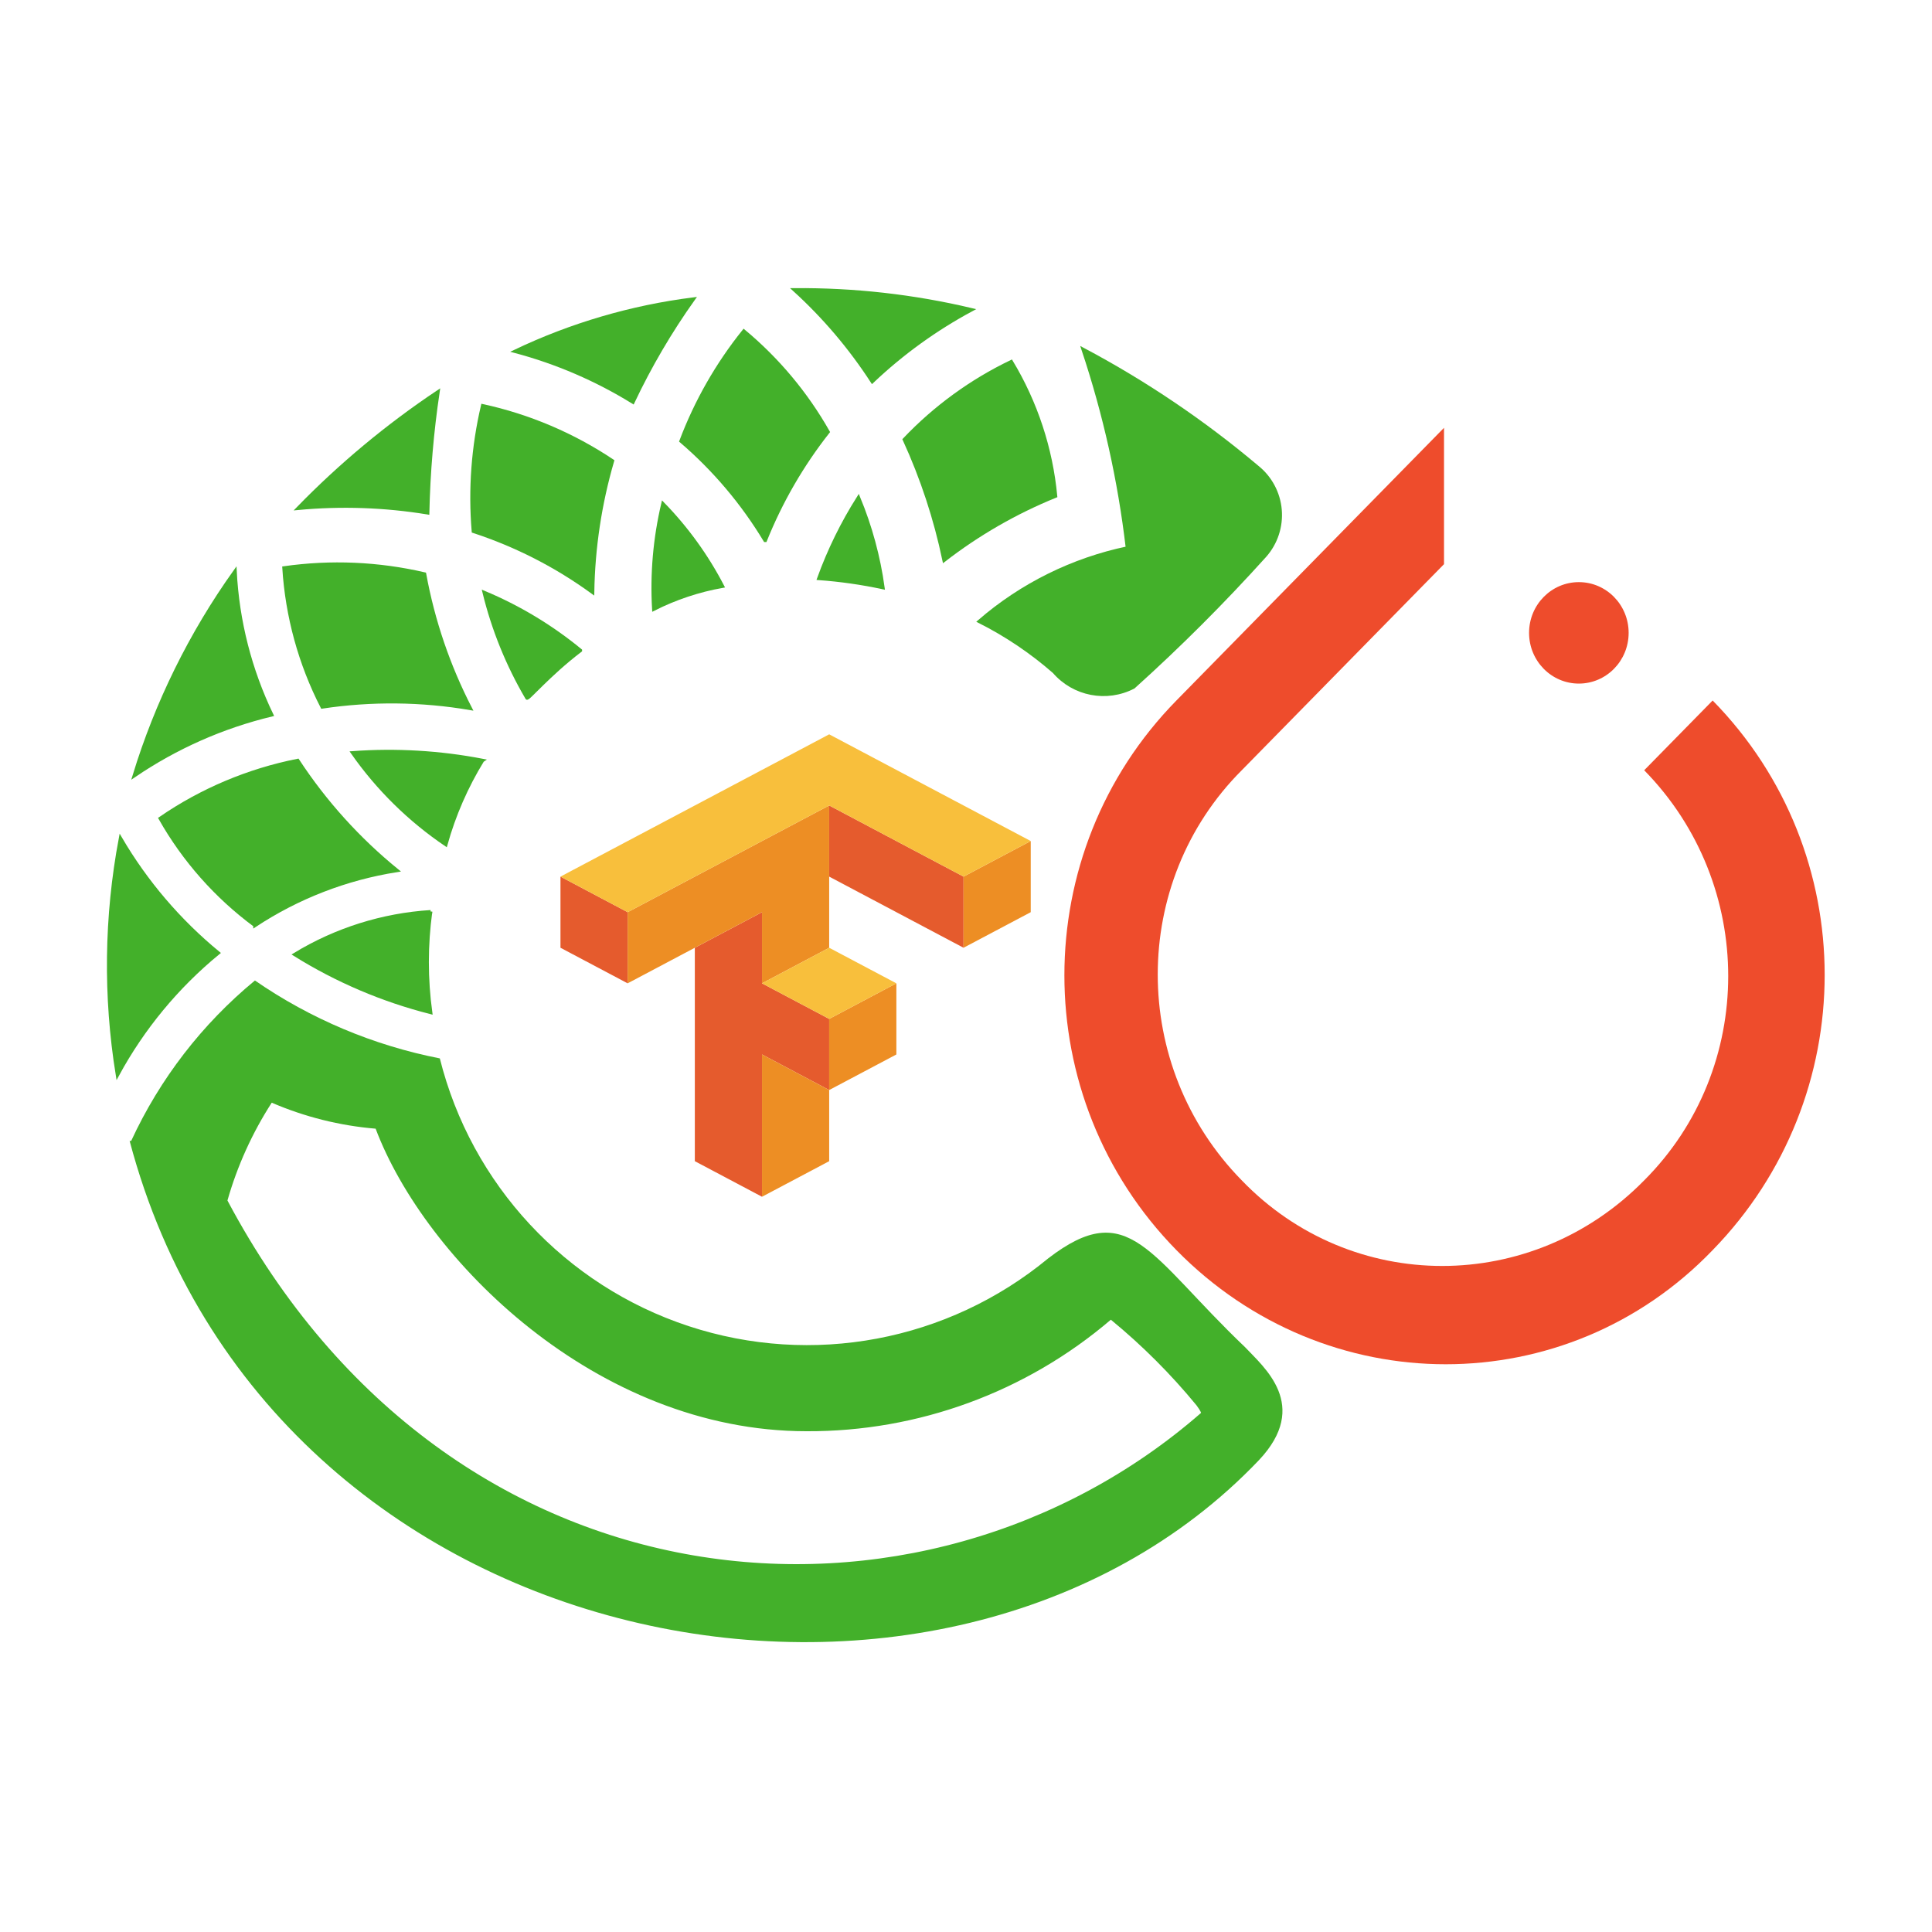
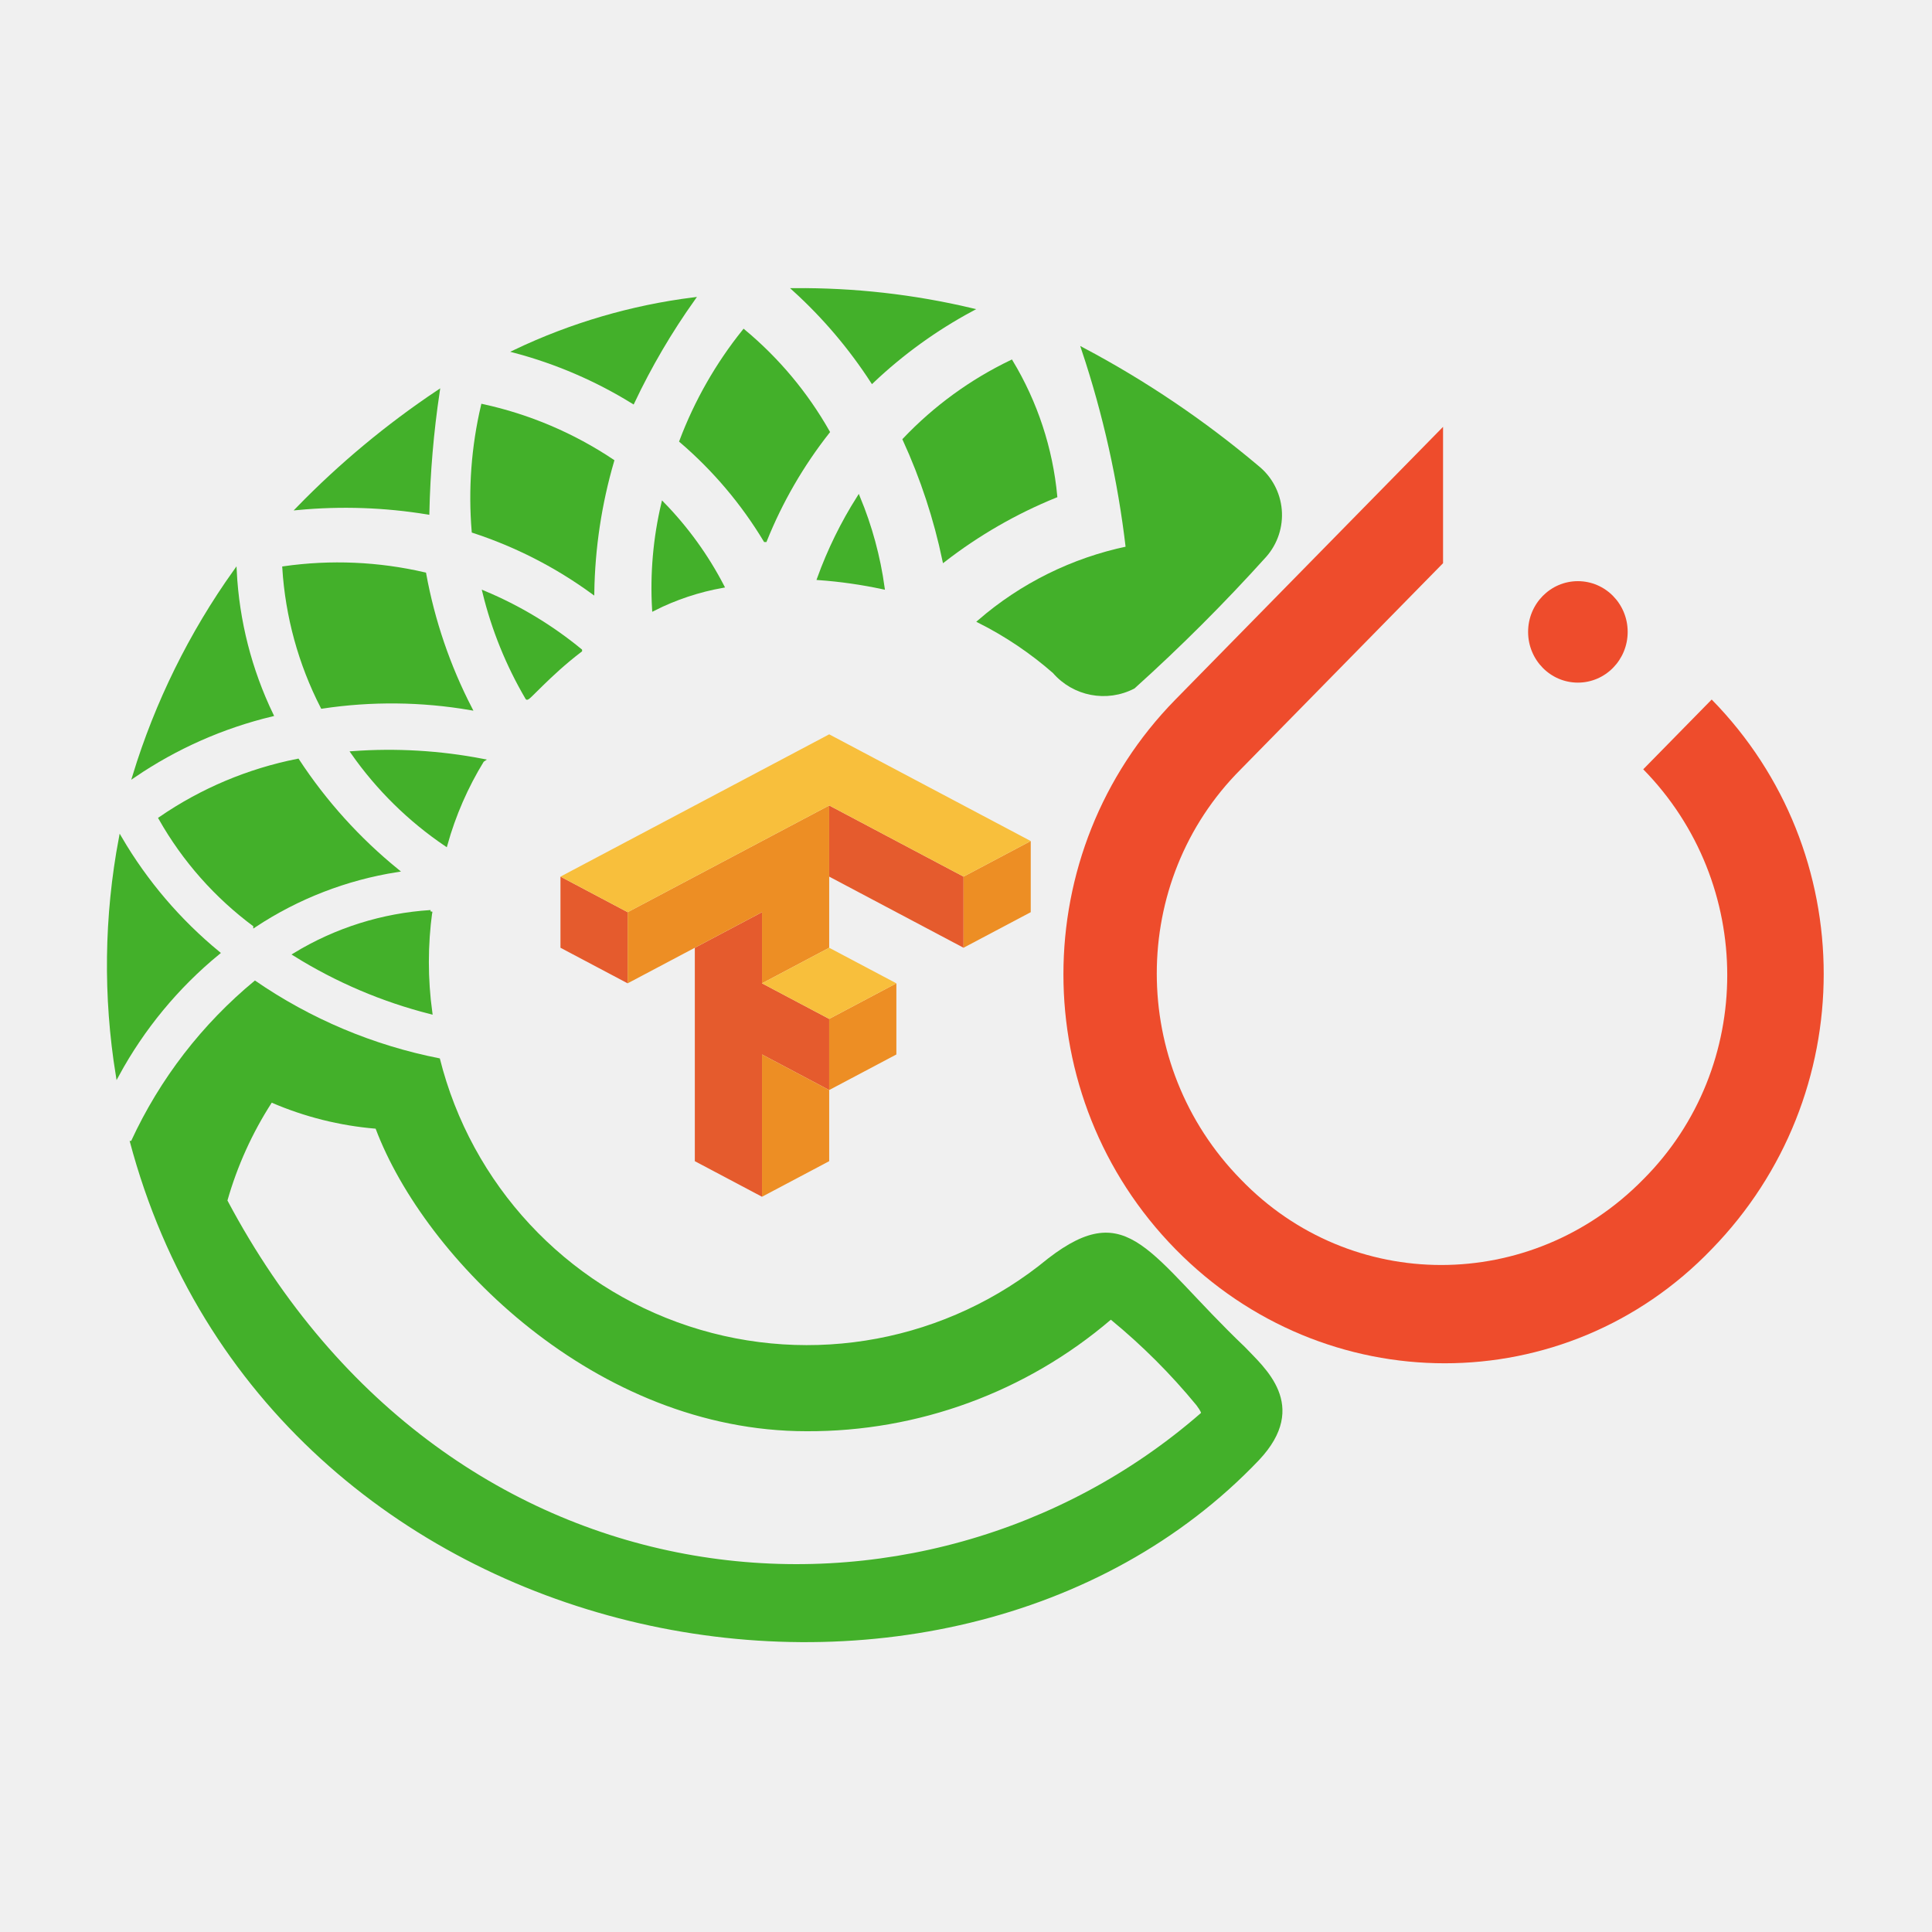
<svg xmlns="http://www.w3.org/2000/svg" version="1.1" width="1000" height="1000" viewBox="0 0 1000 1000" xml:space="preserve">
  <defs>
</defs>
-   <rect x="0" y="0" width="100%" height="100%" fill="#ffffff" />
-   <g transform="matrix(1 0 0 1 360 500)" id="272105">
+   <rect x="0" y="0" width="100%" height="100%" fill="rgba(255,255,255,0)" />
+   <g transform="matrix(1 0 0 1 360 500)" id="390974">
    <g style="" vector-effect="non-scaling-stroke">
-       <g transform="matrix(25 0 0 25 -3.985 -211.9873)">
+       <g transform="matrix(25 0 0 25 -3.985 -211.9873)" id="851712">
        <path style="stroke: rgb(67,176,42); stroke-width: 0.069; stroke-dasharray: none; stroke-linecap: butt; stroke-dashoffset: 0; stroke-linejoin: miter; stroke-miterlimit: 4; is-custom-font: none; font-file-url: none; fill: rgb(67,176,42); fill-rule: evenodd; opacity: 1;" transform=" translate(-15.8406, -7.5205)" d="M 16.559 8.137 a 7.2 7.2 0 0 0 -1.234 -1.708 a 7.586 7.586 0 0 0 -0.19 2.183 a 5.161 5.161 0 0 1 1.424 -0.475 Z" stroke-linecap="round" />
      </g>
-       <g transform="matrix(25 0 0 25 -84.4873 -165.9992)">
+       <g transform="matrix(25 0 0 25 -84.4873 -165.9992)" id="382921">
        <path style="stroke: rgb(67,176,42); stroke-width: 0.069; stroke-dasharray: none; stroke-linecap: butt; stroke-dashoffset: 0; stroke-linejoin: miter; stroke-miterlimit: 4; is-custom-font: none; font-file-url: none; fill: rgb(67,176,42); fill-rule: evenodd; opacity: 1;" transform=" translate(-12.6205, -9.36)" d="M 13.617 9.466 a 7.992 7.992 0 0 0 -1.993 -1.2 a 8.123 8.123 0 0 0 0.885 2.183 c 0 0.063 0.443 -0.475 1.108 -0.981 Z" stroke-linecap="round" />
      </g>
-       <g transform="matrix(25 0 0 25 30.5627 -274.4748)">
+       <g transform="matrix(25 0 0 25 30.5627 -274.4748)" id="334074">
        <path style="stroke: rgb(67,176,42); stroke-width: 0.069; stroke-dasharray: none; stroke-linecap: butt; stroke-dashoffset: 0; stroke-linejoin: miter; stroke-miterlimit: 4; is-custom-font: none; font-file-url: none; fill: rgb(67,176,42); fill-rule: evenodd; opacity: 1;" transform=" translate(-17.2225, -5.021)" d="M 17.445 7.188 a 9.143 9.143 0 0 1 1.3 -2.246 A 7.585 7.585 0 0 0 17 2.854 a 8.35 8.35 0 0 0 -1.3 2.278 a 8.451 8.451 0 0 1 1.74 2.056 Z" stroke-linecap="round" />
      </g>
-       <g transform="matrix(25 0 0 25 -143.8499 -86.9417)">
+       <g transform="matrix(25 0 0 25 -143.8499 -86.9417)" id="247788">
        <path style="stroke: rgb(67,176,42); stroke-width: 0.069; stroke-dasharray: none; stroke-linecap: butt; stroke-dashoffset: 0; stroke-linejoin: miter; stroke-miterlimit: 4; is-custom-font: none; font-file-url: none; fill: rgb(67,176,42); fill-rule: evenodd; opacity: 1;" transform=" translate(-10.246, -12.5223)" d="M 11.592 11.744 h 0 A 10.276 10.276 0 0 0 8.9 11.586 a 7.478 7.478 0 0 0 1.93 1.9 a 6.858 6.858 0 0 1 0.759 -1.74 Z" stroke-linecap="round" />
      </g>
-       <g transform="matrix(25 0 0 25 -215.7873 -63.6874)">
+       <g transform="matrix(25 0 0 25 -215.7873 -63.6874)" id="411480">
        <path style="stroke: rgb(67,176,42); stroke-width: 0.069; stroke-dasharray: none; stroke-linecap: butt; stroke-dashoffset: 0; stroke-linejoin: miter; stroke-miterlimit: 4; is-custom-font: none; font-file-url: none; fill: rgb(67,176,42); fill-rule: evenodd; opacity: 1;" transform=" translate(-7.3685, -13.4525)" d="M 6.878 15.161 A 7.44 7.44 0 0 1 9.82 14.022 a 10.019 10.019 0 0 1 -2.056 -2.278 a 7.639 7.639 0 0 0 -2.847 1.2 a 7.11 7.11 0 0 0 1.961 2.215 Z" stroke-linecap="round" />
      </g>
-       <g transform="matrix(25 0 0 25 -172.2873 -2.0498)">
+       <g transform="matrix(25 0 0 25 -172.2873 -2.0498)" id="640734">
        <path style="stroke: rgb(67,176,42); stroke-width: 0.069; stroke-dasharray: none; stroke-linecap: butt; stroke-dashoffset: 0; stroke-linejoin: miter; stroke-miterlimit: 4; is-custom-font: none; font-file-url: none; fill: rgb(67,176,42); fill-rule: evenodd; opacity: 1;" transform=" translate(-9.1085, -15.918)" d="M 10.516 14.876 a 6.16 6.16 0 0 0 -2.815 0.886 a 9.936 9.936 0 0 0 2.815 1.2 h 0 a 7.683 7.683 0 0 1 0 -2.088 Z" stroke-linecap="round" />
      </g>
-       <g transform="matrix(25 0 0 25 -79.3457 -241.6999)">
+       <g transform="matrix(25 0 0 25 -79.3457 -241.6999)" id="950734">
        <path style="stroke: rgb(67,176,42); stroke-width: 0.069; stroke-dasharray: none; stroke-linecap: butt; stroke-dashoffset: 0; stroke-linejoin: miter; stroke-miterlimit: 4; is-custom-font: none; font-file-url: none; fill: rgb(67,176,42); fill-rule: evenodd; opacity: 1;" transform=" translate(-12.8262, -6.332)" d="M 14.281 5.543 A 7.839 7.839 0 0 0 11.592 4.4 A 8.361 8.361 0 0 0 11.4 7 A 8.875 8.875 0 0 1 13.87 8.264 a 10.292 10.292 0 0 1 0.411 -2.721 Z" stroke-linecap="round" />
      </g>
-       <g transform="matrix(25 0 0 25 224.7742 -229.8619)">
+       <g transform="matrix(25 0 0 25 224.7742 -229.8619)" id="181158">
        <path style="stroke: rgb(67,176,42); stroke-width: 0.069; stroke-dasharray: none; stroke-linecap: butt; stroke-dashoffset: 0; stroke-linejoin: miter; stroke-miterlimit: 4; is-custom-font: none; font-file-url: none; fill: rgb(67,176,42); fill-rule: evenodd; opacity: 1;" transform=" translate(-24.991, -6.8055)" d="M 24.025 3.234 a 20.488 20.488 0 0 1 0.917 4.112 a 6.823 6.823 0 0 0 -3.068 1.519 a 7.443 7.443 0 0 1 1.55 1.044 a 1.351 1.351 0 0 0 1.645 0.316 a 36.938 36.938 0 0 0 2.721 -2.72 a 1.273 1.273 0 0 0 -0.159 -1.835 a 20.521 20.521 0 0 0 -3.606 -2.436 Z" stroke-linecap="round" />
      </g>
-       <g transform="matrix(25 0 0 25 -254.9373 -151.4248)">
+       <g transform="matrix(25 0 0 25 -254.9373 -151.4248)" id="206061">
        <path style="stroke: rgb(67,176,42); stroke-width: 0.069; stroke-dasharray: none; stroke-linecap: butt; stroke-dashoffset: 0; stroke-linejoin: miter; stroke-miterlimit: 4; is-custom-font: none; font-file-url: none; fill: rgb(67,176,42); fill-rule: evenodd; opacity: 1;" transform=" translate(-5.8025, -9.943)" d="M 4.379 12.06 A 8.67 8.67 0 0 1 7.226 10.8 a 7.763 7.763 0 0 1 -0.759 -2.974 A 14.687 14.687 0 0 0 4.379 12.06 Z" stroke-linecap="round" />
      </g>
-       <g transform="matrix(25 0 0 25 -164.7748 -170.666)">
+       <g transform="matrix(25 0 0 25 -164.7748 -170.666)" id="263662">
        <path style="stroke: rgb(67,176,42); stroke-width: 0.069; stroke-dasharray: none; stroke-linecap: butt; stroke-dashoffset: 0; stroke-linejoin: miter; stroke-miterlimit: 4; is-custom-font: none; font-file-url: none; fill: rgb(67,176,42); fill-rule: evenodd; opacity: 1;" transform=" translate(-9.409, -9.1734)" d="M 11.339 10.668 a 9.991 9.991 0 0 1 -0.949 -2.784 a 7.928 7.928 0 0 0 -2.911 -0.126 a 7.312 7.312 0 0 0 0.791 2.879 a 9.664 9.664 0 0 1 3.069 0.031 Z" stroke-linecap="round" />
      </g>
-       <g transform="matrix(25 0 0 25 -275.4064 -4.8249)">
+       <g transform="matrix(25 0 0 25 -275.4064 -4.8249)" id="240004">
        <path style="stroke: rgb(67,176,42); stroke-width: 0.069; stroke-dasharray: none; stroke-linecap: butt; stroke-dashoffset: 0; stroke-linejoin: miter; stroke-miterlimit: 4; is-custom-font: none; font-file-url: none; fill: rgb(67,176,42); fill-rule: evenodd; opacity: 1;" transform=" translate(-4.9837, -15.807)" d="M 6.119 15.73 a 8.894 8.894 0 0 1 -2.025 -2.373 a 14.208 14.208 0 0 0 -0.063 4.9 A 8.522 8.522 0 0 1 6.119 15.73 Z" stroke-linecap="round" />
      </g>
-       <g transform="matrix(25 0 0 25 147.2252 -261.4124)">
+       <g transform="matrix(25 0 0 25 147.2252 -261.4124)" id="928934">
        <path style="stroke: rgb(67,176,42); stroke-width: 0.069; stroke-dasharray: none; stroke-linecap: butt; stroke-dashoffset: 0; stroke-linejoin: miter; stroke-miterlimit: 4; is-custom-font: none; font-file-url: none; fill: rgb(67,176,42); fill-rule: evenodd; opacity: 1;" transform=" translate(-21.889, -5.5435)" d="M 22.538 3.487 A 7.581 7.581 0 0 0 20.323 5.1 a 11.789 11.789 0 0 1 0.823 2.5 a 9.775 9.775 0 0 1 2.309 -1.329 a 6.593 6.593 0 0 0 -0.917 -2.784 Z" stroke-linecap="round" />
      </g>
-       <g transform="matrix(25 0 0 25 80.4127 -219.1748)">
+       <g transform="matrix(25 0 0 25 80.4127 -219.1748)" id="874031">
        <path style="stroke: rgb(67,176,42); stroke-width: 0.069; stroke-dasharray: none; stroke-linecap: butt; stroke-dashoffset: 0; stroke-linejoin: miter; stroke-miterlimit: 4; is-custom-font: none; font-file-url: none; fill: rgb(67,176,42); fill-rule: evenodd; opacity: 1;" transform=" translate(-19.2165, -7.233)" d="M 19.374 6.3 a 8.608 8.608 0 0 0 -0.822 1.676 h 0 a 9.645 9.645 0 0 1 1.329 0.19 A 7.568 7.568 0 0 0 19.374 6.3 Z" stroke-linecap="round" />
      </g>
-       <g transform="matrix(25 0 0 25 97.0127 -326.2563)">
+       <g transform="matrix(25 0 0 25 97.0127 -326.2563)" id="146285">
        <path style="stroke: rgb(67,176,42); stroke-width: 0.069; stroke-dasharray: none; stroke-linecap: butt; stroke-dashoffset: 0; stroke-linejoin: miter; stroke-miterlimit: 4; is-custom-font: none; font-file-url: none; fill: rgb(67,176,42); fill-rule: evenodd; opacity: 1;" transform=" translate(-19.8805, -2.9497)" d="M 19.659 3.9 a 9.577 9.577 0 0 1 2.056 -1.487 A 15.38 15.38 0 0 0 18.046 2 a 9.709 9.709 0 0 1 1.613 1.9 Z" stroke-linecap="round" />
      </g>
-       <g transform="matrix(25 0 0 25 5.4472 178.736)">
+       <g transform="matrix(25 0 0 25 5.4472 178.736)" id="584918">
        <path style="stroke: none; stroke-width: 1; stroke-dasharray: none; stroke-linecap: butt; stroke-dashoffset: 0; stroke-linejoin: miter; stroke-miterlimit: 4; is-custom-font: none; font-file-url: none; fill: rgb(67,176,42); fill-rule: nonzero; opacity: 1;" transform=" translate(-16.2179, -23.1494)" d="M 27.378 23.892 c -1.993 -1.9 -2.4 -3.132 -4.081 -1.835 a 7.837 7.837 0 0 1 -12.591 -4.144 A 10.179 10.179 0 0 1 6.878 16.3 a 9.427 9.427 0 0 0 -2.562 3.321 H 4.284 C 7.163 30.5 21.178 33.035 27.663 26.233 C 28.739 25.094 27.758 24.3 27.378 23.892 Z M 6.309 20.855 a 7.559 7.559 0 0 1 0.917 -2.025 a 6.872 6.872 0 0 0 2.151 0.538 c 1.013 2.689 4.556 6.264 8.922 6.264 a 9.632 9.632 0 0 0 6.3 -2.309 a 12.841 12.841 0 0 1 1.772 1.771 c 0.095 0.127 0.095 0.159 0.095 0.159 C 20.7 30.283 10.928 29.555 6.309 20.855 Z" stroke-linecap="round" />
      </g>
-       <g transform="matrix(25 0 0 25 -169.5376 -265.8876)">
+       <g transform="matrix(25 0 0 25 -169.5376 -265.8876)" id="503024">
        <path style="stroke: rgb(67,176,42); stroke-width: 0.067; stroke-dasharray: none; stroke-linecap: butt; stroke-dashoffset: 0; stroke-linejoin: miter; stroke-miterlimit: 4; is-custom-font: none; font-file-url: none; fill: rgb(67,176,42); fill-rule: evenodd; opacity: 1;" transform=" translate(-9.2185, -5.3645)" d="M 10.67 4.11 a 19.934 19.934 0 0 0 -0.214 2.509 a 10.512 10.512 0 0 0 -2.689 -0.093 A 18 18 0 0 1 10.67 4.11 Z" stroke-linecap="round" />
      </g>
-       <g transform="matrix(25 0 0 25 -47.2751 -318.5376)">
+       <g transform="matrix(25 0 0 25 -47.2751 -318.5376)" id="508721">
        <path style="stroke: rgb(67,176,42); stroke-width: 0.067; stroke-dasharray: none; stroke-linecap: butt; stroke-dashoffset: 0; stroke-linejoin: miter; stroke-miterlimit: 4; is-custom-font: none; font-file-url: none; fill: rgb(67,176,42); fill-rule: evenodd; opacity: 1;" transform=" translate(-14.109, -3.2585)" d="M 12.26 3.274 a 9.107 9.107 0 0 1 2.445 1.053 A 14.083 14.083 0 0 1 15.958 2.19 A 12.106 12.106 0 0 0 12.26 3.274 Z" stroke-linecap="round" />
      </g>
    </g>
  </g>
-   <g transform="matrix(1.5372 0 0 1.5664 747.6873 463.7862)" id="714308">
-     <path style="stroke: none; stroke-width: 1; stroke-dasharray: none; stroke-linecap: butt; stroke-dashoffset: 0; stroke-linejoin: miter; stroke-miterlimit: 4; is-custom-font: none; font-file-url: none; fill: rgb(238,76,44); fill-rule: nonzero; opacity: 1;" vector-effect="non-scaling-stroke" transform=" translate(-128, -154.7176)" d="M 218.281 90.106 C 268.573 140.398 268.573 221.075 218.281 271.716 C 169.037 322.008 88.011 322.008 37.719 271.716 C -12.573 221.424 -12.573 140.398 37.719 90.106 L 127.825 0 L 127.825 45.053 L 119.443 53.435 L 59.722 113.157 C 22.003 150.177 22.003 210.947 59.722 248.666 C 96.742 286.385 157.512 286.385 195.231 248.666 C 232.95 211.645 232.95 150.876 195.231 113.157 L 218.281 90.106 Z M 173.228 84.518 C 163.969 84.518 156.464 77.013 156.464 67.754 C 156.464 58.496 163.969 50.99 173.228 50.99 C 182.486 50.99 189.992 58.496 189.992 67.754 C 189.992 77.013 182.486 84.518 173.228 84.518 Z" stroke-linecap="round" />
+   <g transform="matrix(1.5372 0 0 1.5664 747.1873 463.2862)" id="809413">
+     <path style="stroke: none; stroke-width: 0; stroke-dasharray: none; stroke-linecap: butt; stroke-dashoffset: 0; stroke-linejoin: miter; stroke-miterlimit: 4; is-custom-font: none; font-file-url: none; fill: rgb(238,76,44); fill-rule: nonzero; opacity: 1;" vector-effect="non-scaling-stroke" transform=" translate(-128, -154.7176)" d="M 218.281 90.106 C 268.573 140.398 268.573 221.075 218.281 271.716 C 169.037 322.008 88.011 322.008 37.719 271.716 C -12.573 221.424 -12.573 140.398 37.719 90.106 L 127.825 0 L 127.825 45.053 L 119.443 53.435 L 59.722 113.157 C 22.003 150.177 22.003 210.947 59.722 248.666 C 96.742 286.385 157.512 286.385 195.231 248.666 C 232.95 211.645 232.95 150.876 195.231 113.157 L 218.281 90.106 Z M 173.228 84.518 C 163.969 84.518 156.464 77.013 156.464 67.754 C 156.464 58.496 163.969 50.99 173.228 50.99 C 182.486 50.99 189.992 58.496 189.992 67.754 C 189.992 77.013 182.486 84.518 173.228 84.518 Z" stroke-linecap="round" />
  </g>
-   <g transform="matrix(0.3269 0 0 0.2998 412.2684 500.0083)" id="399450">
+   <g transform="matrix(0.3269 0 0 0.2998 412.2684 500.0083)" id="178310">
    <g style="" vector-effect="non-scaling-stroke">
-       <g transform="matrix(2.9197 0 0 2.9197 -54.6185 60.5892)">
+       <g transform="matrix(2.9197 0 0 2.9197 -54.6185 60.5892)" id="82057">
        <path style="stroke: none; stroke-width: 1; stroke-dasharray: none; stroke-linecap: butt; stroke-dashoffset: 0; stroke-linejoin: miter; stroke-miterlimit: 4; is-custom-font: none; font-file-url: none; fill: rgb(229,91,45); fill-rule: nonzero; opacity: 1;" transform=" translate(-109.2935, -157.7521)" d="M 145.726 42.065 L 145.726 84.135 L 218.587 126.204 L 218.587 84.135 L 145.726 42.065 Z M -1.98726454e-7 84.135 L -1.98726454e-7 126.204 L 36.43 147.235 L 36.43 105.17 L -1.98726454e-7 84.135 Z M 109.291 105.17 L 72.861 126.204 L 72.861 252.404 L 109.291 273.439 L 109.291 189.304 L 145.726 210.339 L 145.726 168.27 L 109.291 147.235 L 109.291 105.17 Z" stroke-linecap="round" />
      </g>
-       <g transform="matrix(2.9197 0 0 2.9197 51.754 60.5892)">
+       <g transform="matrix(2.9197 0 0 2.9197 51.754 60.5892)" id="30557">
        <path style="stroke: none; stroke-width: 1; stroke-dasharray: none; stroke-linecap: butt; stroke-dashoffset: 0; stroke-linejoin: miter; stroke-miterlimit: 4; is-custom-font: none; font-file-url: none; fill: rgb(237,142,36); fill-rule: nonzero; opacity: 1;" transform=" translate(-145.7261, -157.7521)" d="M 145.726 42.065 L 36.43 105.17 L 36.43 147.235 L 109.291 105.17 L 109.291 147.235 L 145.726 126.204 L 145.726 42.065 Z M 255.022 63.1 L 218.587 84.135 L 218.587 126.204 L 255.022 105.17 L 255.022 63.1 Z M 182.157 147.235 L 145.726 168.27 L 145.726 210.339 L 182.157 189.304 L 182.157 147.235 Z M 145.726 210.339 L 109.291 189.304 L 109.291 273.439 L 145.726 252.404 L 145.726 210.339 Z" stroke-linecap="round" />
      </g>
-       <g transform="matrix(2.9197 0 0 2.9197 -1.4292 -154.3518)">
+       <g transform="matrix(2.9197 0 0 2.9197 -1.4292 -154.3518)" id="398248">
        <path style="stroke: none; stroke-width: 1; stroke-dasharray: none; stroke-linecap: butt; stroke-dashoffset: 0; stroke-linejoin: miter; stroke-miterlimit: 4; is-custom-font: none; font-file-url: none; fill: rgb(248,191,60); fill-rule: nonzero; opacity: 1;" transform=" translate(-127.5109, -84.1348)" d="M 145.726 -0 L -1.98726454e-7 84.135 L 36.43 105.17 L 145.726 42.065 L 218.587 84.135 L 255.022 63.1 L 145.726 -0 Z M 145.726 126.204 L 109.291 147.235 L 145.726 168.27 L 182.157 147.235 L 145.726 126.204 Z" stroke-linecap="round" />
      </g>
    </g>
  </g>
</svg>
